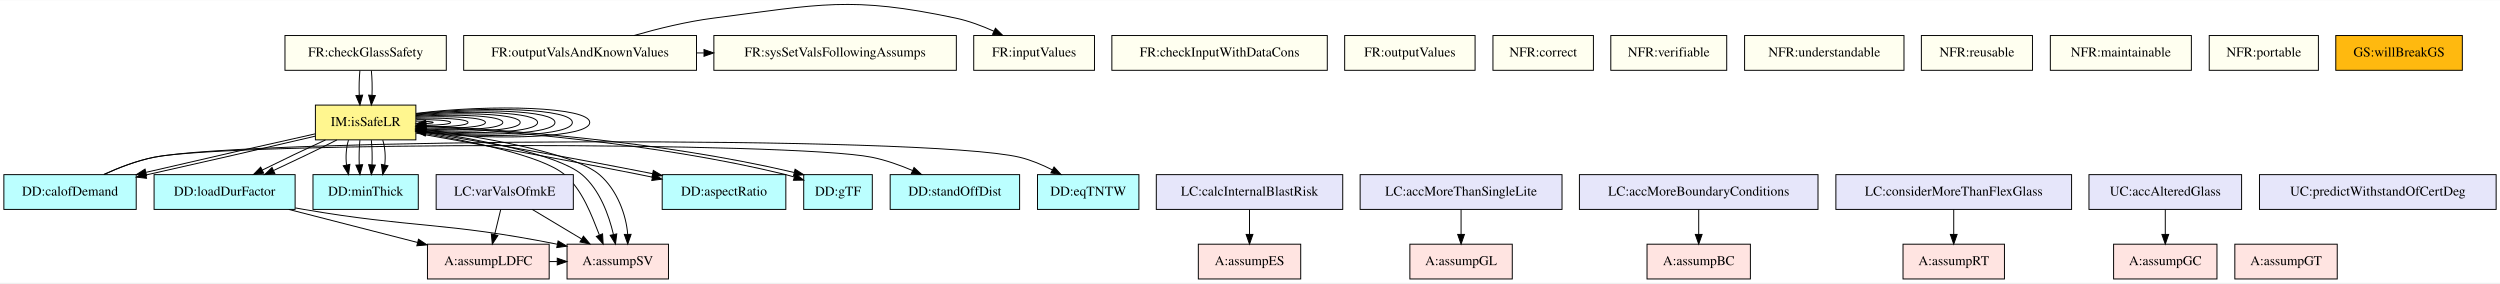
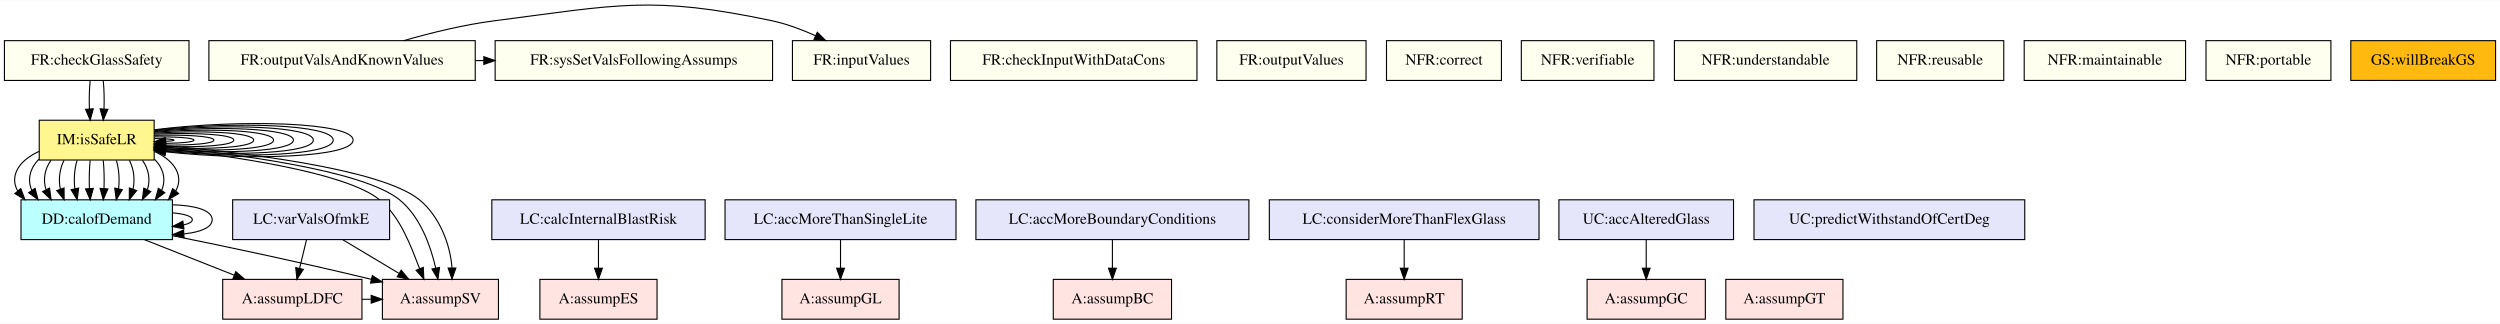
- <svg xmlns="http://www.w3.org/2000/svg" width="2588pt" height="293pt" viewBox="0.00 0.00 2588.00 292.57">
+ <svg xmlns="http://www.w3.org/2000/svg" width="2262pt" height="293pt" viewBox="0.00 0.00 2262.00 292.57">
  <g id="graph0" class="graph" transform="scale(1 1) rotate(0) translate(4 288.57)">
-     <polygon fill="white" stroke="transparent" points="-4,4 -4,-288.57 2584,-288.57 2584,4 -4,4" />
+     <polygon fill="white" stroke="transparent" points="-4,4 -4,-288.57 2258,-288.57 2258,4 -4,4" />
    <g id="node1" class="node">
-       <polygon fill="mistyrose" stroke="black" points="564.5,-36 438.5,-36 438.5,0 564.5,0 564.5,-36" />
-       <text text-anchor="middle" x="501.5" y="-14.3" font-family="Times,serif" font-size="14.00">A:assumpLDFC</text>
+       <polygon fill="mistyrose" stroke="black" points="323.5,-36 197.5,-36 197.5,0 323.5,0 323.5,-36" />
+       <text text-anchor="middle" x="260.5" y="-14.3" font-family="Times,serif" font-size="14.00">A:assumpLDFC</text>
    </g>
    <g id="node2" class="node">
-       <polygon fill="mistyrose" stroke="black" points="688,-36 583,-36 583,0 688,0 688,-36" />
-       <text text-anchor="middle" x="635.5" y="-14.3" font-family="Times,serif" font-size="14.00">A:assumpSV</text>
+       <polygon fill="mistyrose" stroke="black" points="447,-36 342,-36 342,0 447,0 447,-36" />
+       <text text-anchor="middle" x="394.5" y="-14.3" font-family="Times,serif" font-size="14.00">A:assumpSV</text>
    </g>
    <g id="edge1" class="edge">
-       <path fill="none" stroke="black" d="M564.57,-18C567.24,-18 569.91,-18 572.57,-18" />
-       <polygon fill="black" stroke="black" points="572.86,-21.5 582.86,-18 572.86,-14.5 572.86,-21.5" />
+       <path fill="none" stroke="black" d="M323.57,-18C326.24,-18 328.91,-18 331.57,-18" />
+       <polygon fill="black" stroke="black" points="331.86,-21.5 341.86,-18 331.86,-14.5 331.86,-21.5" />
    </g>
    <g id="node3" class="node">
-       <polygon fill="#bbffff" stroke="black" points="301.5,-108 155.5,-108 155.5,-72 301.5,-72 301.5,-108" />
-       <text text-anchor="middle" x="228.5" y="-86.3" font-family="Times,serif" font-size="14.00">DD:loadDurFactor</text>
+       <polygon fill="#bbffff" stroke="black" points="152,-108 15,-108 15,-72 152,-72 152,-108" />
+       <text text-anchor="middle" x="83.5" y="-86.3" font-family="Times,serif" font-size="14.00">DD:calofDemand</text>
    </g>
    <g id="edge3" class="edge">
-       <path fill="none" stroke="black" d="M294.93,-71.97C335.26,-61.63 386.78,-48.41 428.28,-37.77" />
-       <polygon fill="black" stroke="black" points="429.24,-41.14 438.06,-35.27 427.51,-34.36 429.24,-41.14" />
+       <path fill="none" stroke="black" d="M126.8,-71.88C151.21,-62.22 181.9,-50.09 207.71,-39.88" />
+       <polygon fill="black" stroke="black" points="209.33,-43 217.34,-36.07 206.76,-36.49 209.33,-43" />
    </g>
    <g id="edge2" class="edge">
-       <path fill="none" stroke="black" d="M301.77,-73.55C304.72,-73.01 307.63,-72.49 310.5,-72 423.59,-52.56 456.15,-59.25 572.81,-35.98" />
-       <polygon fill="black" stroke="black" points="573.74,-39.36 582.85,-33.94 572.35,-32.5 573.74,-39.36" />
+       <path fill="none" stroke="black" d="M152.17,-75.5C199.96,-65.84 265.37,-52.12 331.96,-36.06" />
+       <polygon fill="black" stroke="black" points="332.9,-39.44 341.79,-33.68 331.25,-32.63 332.9,-39.44" />
+     </g>
+     <g id="edge4" class="edge">
+       <path fill="none" stroke="black" d="M152.03,-96.19C162.71,-95.26 170,-93.2 170,-90 170,-87.95 167.01,-86.37 162.05,-85.25" />
+       <polygon fill="black" stroke="black" points="162.42,-81.77 152.03,-83.81 161.43,-88.7 162.42,-81.77" />
+     </g>
+     <g id="edge5" class="edge">
+       <path fill="none" stroke="black" d="M152.34,-103.46C172.44,-102.99 188,-98.51 188,-90 188,-83.02 177.53,-78.75 162.67,-77.18" />
+       <polygon fill="black" stroke="black" points="162.54,-73.67 152.34,-76.54 162.11,-80.65 162.54,-73.67" />
    </g>
    <g id="node4" class="node">
-       <polygon fill="#bbffff" stroke="black" points="137,-108 0,-108 0,-72 137,-72 137,-108" />
-       <text text-anchor="middle" x="68.5" y="-86.3" font-family="Times,serif" font-size="14.00">DD:calofDemand</text>
+       <polygon fill="#fff68f" stroke="black" points="135.5,-180 31.5,-180 31.5,-144 135.5,-144 135.5,-180" />
+       <text text-anchor="middle" x="83.5" y="-158.3" font-family="Times,serif" font-size="14.00">IM:isSafeLR</text>
+     </g>
+     <g id="edge11" class="edge">
+       <path fill="none" stroke="black" d="M135.75,-155.47C201.42,-148.28 308.19,-133.52 339.5,-108 358.45,-92.55 367.82,-65.75 375.72,-45.59" />
+       <polygon fill="black" stroke="black" points="378.97,-46.88 379.51,-36.3 372.49,-44.23 378.97,-46.88" />
+     </g>
+     <g id="edge14" class="edge">
+       <path fill="none" stroke="black" d="M135.59,-156.77C205.34,-150.14 324.17,-135.17 357.5,-108 376.28,-92.69 385.65,-66.24 390.25,-46.14" />
+       <polygon fill="black" stroke="black" points="393.69,-46.79 392.24,-36.3 386.83,-45.4 393.69,-46.79" />
+     </g>
+     <g id="edge20" class="edge">
+       <path fill="none" stroke="black" d="M135.52,-157.79C210.02,-151.75 340.34,-136.66 375.5,-108 394.19,-92.76 403.56,-66.48 404.97,-46.41" />
+       <polygon fill="black" stroke="black" points="408.47,-46.3 404.97,-36.3 401.47,-46.3 408.47,-46.3" />
+     </g>
+     <g id="edge6" class="edge">
+       <path fill="none" stroke="black" d="M31.46,-151.85C11.46,-142.79 4.97,-128.51 11.98,-116.06" />
+       <polygon fill="black" stroke="black" points="14.8,-118.14 18.53,-108.22 9.43,-113.65 14.8,-118.14" />
+     </g>
+     <g id="edge7" class="edge">
+       <path fill="none" stroke="black" d="M31.29,-144.76C22.8,-136.35 20.64,-125.89 24.81,-116.44" />
+       <polygon fill="black" stroke="black" points="27.73,-118.37 30.43,-108.12 21.93,-114.45 27.73,-118.37" />
+     </g>
+     <g id="edge9" class="edge">
+       <path fill="none" stroke="black" d="M42.09,-143.7C36.34,-135.73 34.83,-126.1 37.58,-117.26" />
+       <polygon fill="black" stroke="black" points="40.83,-118.61 42.23,-108.1 34.59,-115.44 40.83,-118.61" />
+     </g>
+     <g id="edge12" class="edge">
+       <path fill="none" stroke="black" d="M53.92,-143.7C49.86,-135.81 48.76,-126.3 50.64,-117.55" />
+       <polygon fill="black" stroke="black" points="53.95,-118.7 54.02,-108.1 47.36,-116.34 53.95,-118.7" />
+     </g>
+     <g id="edge15" class="edge">
+       <path fill="none" stroke="black" d="M65.75,-143.7C63.37,-135.98 62.69,-126.71 63.71,-118.11" />
+       <polygon fill="black" stroke="black" points="67.19,-118.61 65.81,-108.1 60.34,-117.17 67.19,-118.61" />
+     </g>
+     <g id="edge16" class="edge">
+       <path fill="none" stroke="black" d="M77.58,-143.7C76.79,-135.98 76.56,-126.71 76.9,-118.11" />
+       <polygon fill="black" stroke="black" points="80.4,-118.32 77.6,-108.1 73.42,-117.84 80.4,-118.32" />
+     </g>
+     <g id="edge17" class="edge">
+       <path fill="none" stroke="black" d="M89.42,-143.7C90.21,-135.98 90.44,-126.71 90.1,-118.11" />
+       <polygon fill="black" stroke="black" points="93.58,-117.84 89.4,-108.1 86.6,-118.32 93.58,-117.84" />
+     </g>
+     <g id="edge18" class="edge">
+       <path fill="none" stroke="black" d="M101.25,-143.7C103.63,-135.98 104.31,-126.71 103.29,-118.11" />
+       <polygon fill="black" stroke="black" points="106.66,-117.17 101.19,-108.1 99.81,-118.61 106.66,-117.17" />
+     </g>
+     <g id="edge21" class="edge">
+       <path fill="none" stroke="black" d="M113.08,-143.7C117.14,-135.81 118.24,-126.3 116.36,-117.55" />
+       <polygon fill="black" stroke="black" points="119.64,-116.34 112.98,-108.1 113.05,-118.7 119.64,-116.34" />
+     </g>
+     <g id="edge22" class="edge">
+       <path fill="none" stroke="black" d="M124.91,-143.7C130.66,-135.73 132.17,-126.1 129.42,-117.26" />
+       <polygon fill="black" stroke="black" points="132.41,-115.44 124.77,-108.1 126.17,-118.61 132.41,-115.44" />
+     </g>
+     <g id="edge24" class="edge">
+       <path fill="none" stroke="black" d="M135.71,-144.76C144.2,-136.35 146.36,-125.89 142.19,-116.44" />
+       <polygon fill="black" stroke="black" points="145.07,-114.45 136.57,-108.12 139.27,-118.37 145.07,-114.45" />
+     </g>
+     <g id="edge28" class="edge">
+       <path fill="none" stroke="black" d="M135.54,-151.85C155.54,-142.79 162.03,-128.51 155.02,-116.06" />
+       <polygon fill="black" stroke="black" points="157.57,-113.65 148.47,-108.22 152.2,-118.14 157.57,-113.65" />
+     </g>
+     <g id="edge8" class="edge">
+       <path fill="none" stroke="black" d="M135.7,-163.44C146.09,-163.28 153.5,-162.8 153.5,-162 153.5,-161.5 150.61,-161.13 145.9,-160.88" />
+       <polygon fill="black" stroke="black" points="145.81,-157.37 135.7,-160.56 145.59,-164.37 145.81,-157.37" />
+     </g>
+     <g id="edge10" class="edge">
+       <path fill="none" stroke="black" d="M135.9,-164.99C155.43,-165.09 171.5,-164.09 171.5,-162 171.5,-160.28 160.68,-159.3 146.02,-159.06" />
+       <polygon fill="black" stroke="black" points="145.92,-155.56 135.9,-159.01 145.88,-162.56 145.92,-155.56" />
+     </g>
+     <g id="edge13" class="edge">
+       <path fill="none" stroke="black" d="M135.58,-166.31C163.76,-167.06 189.5,-165.62 189.5,-162 189.5,-158.82 169.62,-157.32 145.67,-157.52" />
+       <polygon fill="black" stroke="black" points="145.52,-154.02 135.58,-157.69 145.64,-161.02 145.52,-154.02" />
+     </g>
+     <g id="edge19" class="edge">
+       <path fill="none" stroke="black" d="M135.74,-167.41C171.9,-169.05 207.5,-167.25 207.5,-162 207.5,-157.24 178.26,-155.31 145.87,-156.22" />
+       <polygon fill="black" stroke="black" points="145.61,-152.72 135.74,-156.59 145.86,-159.72 145.61,-152.72" />
+     </g>
+     <g id="edge23" class="edge">
+       <path fill="none" stroke="black" d="M135.56,-168.33C179.48,-171.08 225.5,-168.97 225.5,-162 225.5,-155.56 186.22,-153.27 145.61,-155.12" />
+       <polygon fill="black" stroke="black" points="145.36,-151.63 135.56,-155.67 145.74,-158.62 145.36,-151.63" />
+     </g>
+     <g id="edge25" class="edge">
+       <path fill="none" stroke="black" d="M135.53,-169.12C186.89,-173.12 243.5,-170.74 243.5,-162 243.5,-153.82 193.95,-151.22 145.51,-154.19" />
+       <polygon fill="black" stroke="black" points="145.26,-150.7 135.53,-154.88 145.75,-157.68 145.26,-150.7" />
+     </g>
+     <g id="edge26" class="edge">
+       <path fill="none" stroke="black" d="M135.89,-169.83C194.4,-175.14 261.5,-172.53 261.5,-162 261.5,-152.07 201.79,-149.18 145.9,-153.34" />
+       <polygon fill="black" stroke="black" points="145.57,-149.86 135.89,-154.17 146.14,-156.83 145.57,-149.86" />
+     </g>
+     <g id="edge27" class="edge">
+       <path fill="none" stroke="black" d="M135.69,-170.41C201.33,-177.18 279.5,-174.38 279.5,-162 279.5,-150.25 209.07,-147.13 145.77,-152.63" />
+       <polygon fill="black" stroke="black" points="145.31,-149.16 135.69,-153.59 145.97,-156.13 145.31,-149.16" />
+     </g>
+     <g id="edge29" class="edge">
+       <path fill="none" stroke="black" d="M135.62,-170.93C208.23,-179.21 297.5,-176.24 297.5,-162 297.5,-148.43 216.41,-145.09 145.93,-151.98" />
+       <polygon fill="black" stroke="black" points="145.19,-148.54 135.62,-153.07 145.93,-155.5 145.19,-148.54" />
+     </g>
+     <g id="edge30" class="edge">
+       <path fill="none" stroke="black" d="M135.65,-171.39C215.11,-181.24 315.5,-178.11 315.5,-162 315.5,-146.58 223.55,-143.05 145.99,-151.41" />
+       <polygon fill="black" stroke="black" points="145.18,-147.98 135.65,-152.61 145.98,-154.93 145.18,-147.98" />
    </g>
    <g id="node5" class="node">
-       <polygon fill="#bbffff" stroke="black" points="1051.5,-108 917.5,-108 917.5,-72 1051.5,-72 1051.5,-108" />
-       <text text-anchor="middle" x="984.5" y="-86.3" font-family="Times,serif" font-size="14.00">DD:standOffDist</text>
-     </g>
-     <g id="edge4" class="edge">
-       <path fill="none" stroke="black" d="M103.49,-108.16C118.98,-115.23 137.7,-122.46 155.5,-126 236.47,-142.09 817.56,-142.26 898.5,-126 912.67,-123.15 927.43,-117.91 940.63,-112.29" />
-       <polygon fill="black" stroke="black" points="942.22,-115.41 949.94,-108.16 939.38,-109.02 942.22,-115.41" />
+       <polygon fill="ivory" stroke="black" points="426,-252 185,-252 185,-216 426,-216 426,-252" />
+       <text text-anchor="middle" x="305.5" y="-230.3" font-family="Times,serif" font-size="14.00">FR:outputValsAndKnownValues</text>
    </g>
    <g id="node6" class="node">
-       <polygon fill="#bbffff" stroke="black" points="1175,-108 1070,-108 1070,-72 1175,-72 1175,-108" />
-       <text text-anchor="middle" x="1122.5" y="-86.3" font-family="Times,serif" font-size="14.00">DD:eqTNTW</text>
-     </g>
-     <g id="edge5" class="edge">
-       <path fill="none" stroke="black" d="M103.49,-108.16C118.98,-115.23 137.7,-122.46 155.5,-126 253.15,-145.4 954.67,-149.15 1051.5,-126 1063.04,-123.24 1074.82,-118.28 1085.39,-112.91" />
-       <polygon fill="black" stroke="black" points="1087.16,-115.94 1094.33,-108.13 1083.86,-109.76 1087.16,-115.94" />
+       <polygon fill="ivory" stroke="black" points="838,-252 713,-252 713,-216 838,-216 838,-252" />
+       <text text-anchor="middle" x="775.5" y="-230.3" font-family="Times,serif" font-size="14.00">FR:inputValues</text>
+     </g>
+     <g id="edge31" class="edge">
+       <path fill="none" stroke="black" d="M361.26,-252.01C386.14,-259.14 415.99,-266.47 443.5,-270 554.15,-284.19 585.37,-293.16 694.5,-270 707.82,-267.17 721.6,-262 733.94,-256.45" />
+       <polygon fill="black" stroke="black" points="735.5,-259.58 743.06,-252.15 732.52,-253.24 735.5,-259.58" />
    </g>
    <g id="node7" class="node">
-       <polygon fill="#fff68f" stroke="black" points="426.5,-180 322.5,-180 322.5,-144 426.5,-144 426.5,-180" />
-       <text text-anchor="middle" x="374.5" y="-158.3" font-family="Times,serif" font-size="14.00">IM:isSafeLR</text>
-     </g>
-     <g id="edge11" class="edge">
-       <path fill="none" stroke="black" d="M426.56,-152.13C479.76,-143.26 556.9,-128.06 580.5,-108 599.04,-92.24 608.46,-65.66 616.43,-45.65" />
-       <polygon fill="black" stroke="black" points="619.77,-46.72 620.39,-36.15 613.31,-44.03 619.77,-46.72" />
-     </g>
-     <g id="edge14" class="edge">
-       <path fill="none" stroke="black" d="M426.64,-154.23C484.45,-145.77 572.92,-129.74 598.5,-108 616.87,-92.38 626.28,-66.15 631,-46.2" />
-       <polygon fill="black" stroke="black" points="634.48,-46.65 633.12,-36.15 627.63,-45.21 634.48,-46.65" />
-     </g>
-     <g id="edge20" class="edge">
-       <path fill="none" stroke="black" d="M426.5,-155.92C489.49,-148.03 589.1,-131.3 616.5,-108 634.87,-92.38 644.28,-66.15 645.79,-46.2" />
-       <polygon fill="black" stroke="black" points="649.29,-46.16 645.85,-36.15 642.29,-46.13 649.29,-46.16" />
-     </g>
-     <g id="edge7" class="edge">
-       <path fill="none" stroke="black" d="M332.89,-143.88C312.28,-134.47 287.62,-122.71 267.4,-112.67" />
-       <polygon fill="black" stroke="black" points="268.96,-109.53 258.45,-108.19 265.83,-115.79 268.96,-109.53" />
-     </g>
-     <g id="edge22" class="edge">
-       <path fill="none" stroke="black" d="M344.68,-143.88C325.81,-134.35 301.02,-122.41 279.16,-112.28" />
-       <polygon fill="black" stroke="black" points="280.54,-109.07 269.99,-108.07 277.61,-115.43 280.54,-109.07" />
-     </g>
-     <g id="edge17" class="edge">
-       <path fill="none" stroke="black" d="M322.32,-150.22C274.24,-139.64 202.33,-123.27 147.29,-110.42" />
-       <polygon fill="black" stroke="black" points="147.75,-106.94 137.21,-108.07 146.15,-113.75 147.75,-106.94" />
-     </g>
-     <g id="edge28" class="edge">
-       <path fill="none" stroke="black" d="M322.36,-147.83C274.27,-136.46 202.33,-119.97 147.26,-107.68" />
-       <polygon fill="black" stroke="black" points="147.7,-104.19 137.18,-105.43 146.18,-111.02 147.7,-104.19" />
-     </g>
-     <g id="edge8" class="edge">
-       <path fill="none" stroke="black" d="M426.7,-163.44C437.09,-163.28 444.5,-162.8 444.5,-162 444.5,-161.5 441.61,-161.13 436.9,-160.88" />
-       <polygon fill="black" stroke="black" points="436.81,-157.37 426.7,-160.56 436.59,-164.37 436.81,-157.37" />
-     </g>
-     <g id="edge10" class="edge">
-       <path fill="none" stroke="black" d="M426.9,-164.99C446.43,-165.09 462.5,-164.09 462.5,-162 462.5,-160.28 451.68,-159.3 437.02,-159.06" />
-       <polygon fill="black" stroke="black" points="436.92,-155.56 426.9,-159.01 436.88,-162.56 436.92,-155.56" />
-     </g>
-     <g id="edge13" class="edge">
-       <path fill="none" stroke="black" d="M426.58,-166.31C454.76,-167.06 480.5,-165.62 480.5,-162 480.5,-158.82 460.62,-157.32 436.67,-157.52" />
-       <polygon fill="black" stroke="black" points="436.52,-154.02 426.58,-157.69 436.64,-161.02 436.52,-154.02" />
-     </g>
-     <g id="edge19" class="edge">
-       <path fill="none" stroke="black" d="M426.74,-167.41C462.9,-169.05 498.5,-167.25 498.5,-162 498.5,-157.24 469.26,-155.31 436.87,-156.22" />
-       <polygon fill="black" stroke="black" points="436.61,-152.72 426.74,-156.59 436.86,-159.72 436.61,-152.72" />
-     </g>
-     <g id="edge23" class="edge">
-       <path fill="none" stroke="black" d="M426.56,-168.33C470.48,-171.08 516.5,-168.97 516.5,-162 516.5,-155.56 477.22,-153.27 436.61,-155.12" />
-       <polygon fill="black" stroke="black" points="436.36,-151.63 426.56,-155.67 436.74,-158.62 436.36,-151.63" />
-     </g>
-     <g id="edge25" class="edge">
-       <path fill="none" stroke="black" d="M426.53,-169.12C477.89,-173.12 534.5,-170.74 534.5,-162 534.5,-153.82 484.95,-151.22 436.51,-154.19" />
-       <polygon fill="black" stroke="black" points="436.26,-150.7 426.53,-154.88 436.75,-157.68 436.26,-150.7" />
-     </g>
-     <g id="edge26" class="edge">
-       <path fill="none" stroke="black" d="M426.89,-169.83C485.4,-175.14 552.5,-172.53 552.5,-162 552.5,-152.07 492.79,-149.18 436.9,-153.34" />
-       <polygon fill="black" stroke="black" points="436.57,-149.86 426.89,-154.17 437.14,-156.83 436.57,-149.86" />
-     </g>
-     <g id="edge27" class="edge">
-       <path fill="none" stroke="black" d="M426.69,-170.41C492.33,-177.18 570.5,-174.38 570.5,-162 570.5,-150.25 500.07,-147.13 436.77,-152.63" />
-       <polygon fill="black" stroke="black" points="436.31,-149.16 426.69,-153.59 436.97,-156.13 436.31,-149.16" />
-     </g>
-     <g id="edge29" class="edge">
-       <path fill="none" stroke="black" d="M426.62,-170.93C499.23,-179.21 588.5,-176.24 588.5,-162 588.5,-148.43 507.41,-145.09 436.93,-151.98" />
-       <polygon fill="black" stroke="black" points="436.19,-148.54 426.62,-153.07 436.93,-155.5 436.19,-148.54" />
-     </g>
-     <g id="edge30" class="edge">
-       <path fill="none" stroke="black" d="M426.65,-171.39C506.11,-181.24 606.5,-178.11 606.5,-162 606.5,-146.58 514.55,-143.05 436.99,-151.41" />
-       <polygon fill="black" stroke="black" points="436.18,-147.98 426.65,-152.61 436.98,-154.93 436.18,-147.98" />
+       <polygon fill="ivory" stroke="black" points="695,-252 444,-252 444,-216 695,-216 695,-252" />
+       <text text-anchor="middle" x="569.5" y="-230.3" font-family="Times,serif" font-size="14.00">FR:sysSetValsFollowingAssumps</text>
+     </g>
+     <g id="edge32" class="edge">
+       <path fill="none" stroke="black" d="M426.16,-234C428.64,-234 431.12,-234 433.6,-234" />
+       <polygon fill="black" stroke="black" points="433.79,-237.5 443.79,-234 433.79,-230.5 433.79,-237.5" />
    </g>
    <g id="node8" class="node">
-       <polygon fill="#bbffff" stroke="black" points="429,-108 320,-108 320,-72 429,-72 429,-108" />
-       <text text-anchor="middle" x="374.5" y="-86.3" font-family="Times,serif" font-size="14.00">DD:minThick</text>
-     </g>
-     <g id="edge6" class="edge">
-       <path fill="none" stroke="black" d="M356.75,-143.7C354.37,-135.98 353.69,-126.71 354.71,-118.11" />
-       <polygon fill="black" stroke="black" points="358.19,-118.61 356.81,-108.1 351.34,-117.17 358.19,-118.61" />
-     </g>
-     <g id="edge12" class="edge">
-       <path fill="none" stroke="black" d="M368.58,-143.7C367.79,-135.98 367.56,-126.71 367.9,-118.11" />
-       <polygon fill="black" stroke="black" points="371.4,-118.32 368.6,-108.1 364.42,-117.84 371.4,-118.32" />
-     </g>
-     <g id="edge15" class="edge">
-       <path fill="none" stroke="black" d="M380.42,-143.7C381.21,-135.98 381.44,-126.71 381.1,-118.11" />
-       <polygon fill="black" stroke="black" points="384.58,-117.84 380.4,-108.1 377.6,-118.32 384.58,-117.84" />
-     </g>
-     <g id="edge21" class="edge">
-       <path fill="none" stroke="black" d="M392.25,-143.7C394.63,-135.98 395.31,-126.71 394.29,-118.11" />
-       <polygon fill="black" stroke="black" points="397.66,-117.17 392.19,-108.1 390.81,-118.61 397.66,-117.17" />
+       <polygon fill="ivory" stroke="black" points="167,-252 0,-252 0,-216 167,-216 167,-252" />
+       <text text-anchor="middle" x="83.5" y="-230.3" font-family="Times,serif" font-size="14.00">FR:checkGlassSafety</text>
+     </g>
+     <g id="edge33" class="edge">
+       <path fill="none" stroke="black" d="M77.58,-215.7C76.79,-207.98 76.56,-198.71 76.9,-190.11" />
+       <polygon fill="black" stroke="black" points="80.4,-190.32 77.6,-180.1 73.42,-189.84 80.4,-190.32" />
+     </g>
+     <g id="edge34" class="edge">
+       <path fill="none" stroke="black" d="M89.42,-215.7C90.21,-207.98 90.44,-198.71 90.1,-190.11" />
+       <polygon fill="black" stroke="black" points="93.58,-189.84 89.4,-180.1 86.6,-190.32 93.58,-189.84" />
    </g>
    <g id="node9" class="node">
-       <polygon fill="#bbffff" stroke="black" points="809.5,-108 681.5,-108 681.5,-72 809.5,-72 809.5,-108" />
-       <text text-anchor="middle" x="745.5" y="-86.3" font-family="Times,serif" font-size="14.00">DD:aspectRatio</text>
-     </g>
-     <g id="edge9" class="edge">
-       <path fill="none" stroke="black" d="M426.72,-150.96C483.8,-140.73 577.64,-124.12 658.5,-108 662.63,-107.18 666.88,-106.31 671.17,-105.42" />
-       <polygon fill="black" stroke="black" points="672.17,-108.79 681.24,-103.32 670.74,-101.94 672.17,-108.79" />
-     </g>
-     <g id="edge18" class="edge">
-       <path fill="none" stroke="black" d="M426.54,-153.24C484.83,-143.69 581.97,-126.67 671.42,-109" />
-       <polygon fill="black" stroke="black" points="672.32,-112.39 681.44,-107.01 670.95,-105.52 672.32,-112.39" />
+       <polygon fill="lavender" stroke="black" points="634,-108 441,-108 441,-72 634,-72 634,-108" />
+       <text text-anchor="middle" x="537.5" y="-86.3" font-family="Times,serif" font-size="14.00">LC:calcInternalBlastRisk</text>
    </g>
    <g id="node10" class="node">
-       <polygon fill="#bbffff" stroke="black" points="899,-108 828,-108 828,-72 899,-72 899,-108" />
-       <text text-anchor="middle" x="863.5" y="-86.3" font-family="Times,serif" font-size="14.00">DD:gTF</text>
-     </g>
-     <g id="edge16" class="edge">
-       <path fill="none" stroke="black" d="M426.56,-158.56C508.95,-153.96 673.58,-141.26 809.5,-108 812.41,-107.29 815.38,-106.44 818.38,-105.51" />
-       <polygon fill="black" stroke="black" points="819.55,-108.81 827.93,-102.33 817.33,-102.17 819.55,-108.81" />
-     </g>
-     <g id="edge24" class="edge">
-       <path fill="none" stroke="black" d="M426.59,-159.14C509.82,-155.17 677.27,-143.36 817.91,-110.3" />
-       <polygon fill="black" stroke="black" points="819.08,-113.62 827.99,-107.88 817.45,-106.81 819.08,-113.62" />
+       <polygon fill="mistyrose" stroke="black" points="590.5,-36 484.5,-36 484.5,0 590.5,0 590.5,-36" />
+       <text text-anchor="middle" x="537.5" y="-14.3" font-family="Times,serif" font-size="14.00">A:assumpES</text>
+     </g>
+     <g id="edge35" class="edge">
+       <path fill="none" stroke="black" d="M537.5,-71.7C537.5,-63.98 537.5,-54.71 537.5,-46.11" />
+       <polygon fill="black" stroke="black" points="541,-46.1 537.5,-36.1 534,-46.1 541,-46.1" />
    </g>
    <g id="node11" class="node">
-       <polygon fill="ivory" stroke="black" points="717,-252 476,-252 476,-216 717,-216 717,-252" />
-       <text text-anchor="middle" x="596.5" y="-230.3" font-family="Times,serif" font-size="14.00">FR:outputValsAndKnownValues</text>
+       <polygon fill="lavender" stroke="black" points="348.5,-108 206.5,-108 206.5,-72 348.5,-72 348.5,-108" />
+       <text text-anchor="middle" x="277.5" y="-86.3" font-family="Times,serif" font-size="14.00">LC:varValsOfmkE</text>
+     </g>
+     <g id="edge37" class="edge">
+       <path fill="none" stroke="black" d="M273.3,-71.7C271.4,-63.9 269.12,-54.51 267.02,-45.83" />
+       <polygon fill="black" stroke="black" points="270.42,-45 264.65,-36.1 263.61,-46.65 270.42,-45" />
+     </g>
+     <g id="edge36" class="edge">
+       <path fill="none" stroke="black" d="M306.12,-71.88C321.42,-62.72 340.44,-51.34 356.92,-41.48" />
+       <polygon fill="black" stroke="black" points="358.98,-44.33 365.77,-36.19 355.39,-38.32 358.98,-44.33" />
    </g>
    <g id="node12" class="node">
-       <polygon fill="ivory" stroke="black" points="1129,-252 1004,-252 1004,-216 1129,-216 1129,-252" />
-       <text text-anchor="middle" x="1066.5" y="-230.3" font-family="Times,serif" font-size="14.00">FR:inputValues</text>
-     </g>
-     <g id="edge31" class="edge">
-       <path fill="none" stroke="black" d="M652.26,-252.01C677.14,-259.14 706.99,-266.47 734.5,-270 845.15,-284.19 876.37,-293.16 985.5,-270 998.82,-267.17 1012.6,-262 1024.94,-256.45" />
-       <polygon fill="black" stroke="black" points="1026.5,-259.58 1034.06,-252.15 1023.52,-253.24 1026.5,-259.58" />
+       <polygon fill="lavender" stroke="black" points="861,-108 652,-108 652,-72 861,-72 861,-108" />
+       <text text-anchor="middle" x="756.5" y="-86.3" font-family="Times,serif" font-size="14.00">LC:accMoreThanSingleLite</text>
    </g>
    <g id="node13" class="node">
-       <polygon fill="ivory" stroke="black" points="986,-252 735,-252 735,-216 986,-216 986,-252" />
-       <text text-anchor="middle" x="860.5" y="-230.3" font-family="Times,serif" font-size="14.00">FR:sysSetValsFollowingAssumps</text>
-     </g>
-     <g id="edge32" class="edge">
-       <path fill="none" stroke="black" d="M717.16,-234C719.64,-234 722.12,-234 724.6,-234" />
-       <polygon fill="black" stroke="black" points="724.79,-237.5 734.79,-234 724.79,-230.5 724.79,-237.5" />
+       <polygon fill="mistyrose" stroke="black" points="809.5,-36 703.5,-36 703.5,0 809.5,0 809.5,-36" />
+       <text text-anchor="middle" x="756.5" y="-14.3" font-family="Times,serif" font-size="14.00">A:assumpGL</text>
+     </g>
+     <g id="edge38" class="edge">
+       <path fill="none" stroke="black" d="M756.5,-71.7C756.5,-63.98 756.5,-54.71 756.5,-46.11" />
+       <polygon fill="black" stroke="black" points="760,-46.1 756.5,-36.1 753,-46.1 760,-46.1" />
    </g>
    <g id="node14" class="node">
-       <polygon fill="ivory" stroke="black" points="458,-252 291,-252 291,-216 458,-216 458,-252" />
-       <text text-anchor="middle" x="374.5" y="-230.3" font-family="Times,serif" font-size="14.00">FR:checkGlassSafety</text>
-     </g>
-     <g id="edge33" class="edge">
-       <path fill="none" stroke="black" d="M368.58,-215.7C367.79,-207.98 367.56,-198.71 367.9,-190.11" />
-       <polygon fill="black" stroke="black" points="371.4,-190.32 368.6,-180.1 364.42,-189.84 371.4,-190.32" />
-     </g>
-     <g id="edge34" class="edge">
-       <path fill="none" stroke="black" d="M380.42,-215.7C381.21,-207.98 381.44,-198.71 381.1,-190.11" />
-       <polygon fill="black" stroke="black" points="384.58,-189.84 380.4,-180.1 377.6,-190.32 384.58,-189.84" />
+       <polygon fill="lavender" stroke="black" points="1126,-108 879,-108 879,-72 1126,-72 1126,-108" />
+       <text text-anchor="middle" x="1002.5" y="-86.3" font-family="Times,serif" font-size="14.00">LC:accMoreBoundaryConditions</text>
    </g>
    <g id="node15" class="node">
-       <polygon fill="lavender" stroke="black" points="1386,-108 1193,-108 1193,-72 1386,-72 1386,-108" />
-       <text text-anchor="middle" x="1289.5" y="-86.3" font-family="Times,serif" font-size="14.00">LC:calcInternalBlastRisk</text>
+       <polygon fill="mistyrose" stroke="black" points="1056,-36 949,-36 949,0 1056,0 1056,-36" />
+       <text text-anchor="middle" x="1002.5" y="-14.3" font-family="Times,serif" font-size="14.00">A:assumpBC</text>
+     </g>
+     <g id="edge39" class="edge">
+       <path fill="none" stroke="black" d="M1002.5,-71.7C1002.5,-63.98 1002.5,-54.71 1002.5,-46.11" />
+       <polygon fill="black" stroke="black" points="1006,-46.1 1002.5,-36.1 999,-46.1 1006,-46.1" />
    </g>
    <g id="node16" class="node">
-       <polygon fill="mistyrose" stroke="black" points="1342.5,-36 1236.5,-36 1236.5,0 1342.5,0 1342.5,-36" />
-       <text text-anchor="middle" x="1289.5" y="-14.3" font-family="Times,serif" font-size="14.00">A:assumpES</text>
-     </g>
-     <g id="edge35" class="edge">
-       <path fill="none" stroke="black" d="M1289.5,-71.7C1289.5,-63.98 1289.5,-54.71 1289.5,-46.11" />
-       <polygon fill="black" stroke="black" points="1293,-46.1 1289.5,-36.1 1286,-46.1 1293,-46.1" />
+       <polygon fill="lavender" stroke="black" points="1388.5,-108 1144.5,-108 1144.5,-72 1388.5,-72 1388.5,-108" />
+       <text text-anchor="middle" x="1266.5" y="-86.3" font-family="Times,serif" font-size="14.00">LC:considerMoreThanFlexGlass</text>
    </g>
    <g id="node17" class="node">
-       <polygon fill="lavender" stroke="black" points="589.5,-108 447.5,-108 447.5,-72 589.5,-72 589.5,-108" />
-       <text text-anchor="middle" x="518.5" y="-86.3" font-family="Times,serif" font-size="14.00">LC:varValsOfmkE</text>
-     </g>
-     <g id="edge37" class="edge">
-       <path fill="none" stroke="black" d="M514.3,-71.7C512.4,-63.9 510.12,-54.51 508.02,-45.83" />
-       <polygon fill="black" stroke="black" points="511.42,-45 505.65,-36.1 504.61,-46.65 511.42,-45" />
-     </g>
-     <g id="edge36" class="edge">
-       <path fill="none" stroke="black" d="M547.12,-71.88C562.42,-62.72 581.44,-51.34 597.92,-41.48" />
-       <polygon fill="black" stroke="black" points="599.98,-44.33 606.77,-36.19 596.39,-38.32 599.98,-44.33" />
+       <polygon fill="mistyrose" stroke="black" points="1319,-36 1214,-36 1214,0 1319,0 1319,-36" />
+       <text text-anchor="middle" x="1266.5" y="-14.3" font-family="Times,serif" font-size="14.00">A:assumpRT</text>
+     </g>
+     <g id="edge40" class="edge">
+       <path fill="none" stroke="black" d="M1266.5,-71.7C1266.5,-63.98 1266.5,-54.71 1266.5,-46.11" />
+       <polygon fill="black" stroke="black" points="1270,-46.1 1266.5,-36.1 1263,-46.1 1270,-46.1" />
    </g>
    <g id="node18" class="node">
-       <polygon fill="lavender" stroke="black" points="1613,-108 1404,-108 1404,-72 1613,-72 1613,-108" />
-       <text text-anchor="middle" x="1508.5" y="-86.3" font-family="Times,serif" font-size="14.00">LC:accMoreThanSingleLite</text>
+       <polygon fill="lavender" stroke="black" points="1564.5,-108 1406.5,-108 1406.5,-72 1564.5,-72 1564.5,-108" />
+       <text text-anchor="middle" x="1485.5" y="-86.3" font-family="Times,serif" font-size="14.00">UC:accAlteredGlass</text>
    </g>
    <g id="node19" class="node">
-       <polygon fill="mistyrose" stroke="black" points="1561.5,-36 1455.5,-36 1455.5,0 1561.5,0 1561.5,-36" />
-       <text text-anchor="middle" x="1508.5" y="-14.3" font-family="Times,serif" font-size="14.00">A:assumpGL</text>
-     </g>
-     <g id="edge38" class="edge">
-       <path fill="none" stroke="black" d="M1508.5,-71.7C1508.5,-63.98 1508.5,-54.71 1508.5,-46.11" />
-       <polygon fill="black" stroke="black" points="1512,-46.1 1508.5,-36.1 1505,-46.1 1512,-46.1" />
+       <polygon fill="mistyrose" stroke="black" points="1539,-36 1432,-36 1432,0 1539,0 1539,-36" />
+       <text text-anchor="middle" x="1485.5" y="-14.3" font-family="Times,serif" font-size="14.00">A:assumpGC</text>
+     </g>
+     <g id="edge41" class="edge">
+       <path fill="none" stroke="black" d="M1485.5,-71.7C1485.5,-63.98 1485.5,-54.71 1485.5,-46.11" />
+       <polygon fill="black" stroke="black" points="1489,-46.1 1485.5,-36.1 1482,-46.1 1489,-46.1" />
    </g>
    <g id="node20" class="node">
-       <polygon fill="lavender" stroke="black" points="1878,-108 1631,-108 1631,-72 1878,-72 1878,-108" />
-       <text text-anchor="middle" x="1754.5" y="-86.3" font-family="Times,serif" font-size="14.00">LC:accMoreBoundaryConditions</text>
+       <polygon fill="mistyrose" stroke="black" points="1663.5,-36 1557.5,-36 1557.5,0 1663.5,0 1663.5,-36" />
+       <text text-anchor="middle" x="1610.5" y="-14.3" font-family="Times,serif" font-size="14.00">A:assumpGT</text>
    </g>
    <g id="node21" class="node">
-       <polygon fill="mistyrose" stroke="black" points="1808,-36 1701,-36 1701,0 1808,0 1808,-36" />
-       <text text-anchor="middle" x="1754.5" y="-14.3" font-family="Times,serif" font-size="14.00">A:assumpBC</text>
-     </g>
-     <g id="edge39" class="edge">
-       <path fill="none" stroke="black" d="M1754.5,-71.7C1754.5,-63.98 1754.5,-54.71 1754.5,-46.11" />
-       <polygon fill="black" stroke="black" points="1758,-46.1 1754.5,-36.1 1751,-46.1 1758,-46.1" />
+       <polygon fill="ivory" stroke="black" points="1079,-252 856,-252 856,-216 1079,-216 1079,-252" />
+       <text text-anchor="middle" x="967.5" y="-230.3" font-family="Times,serif" font-size="14.00">FR:checkInputWithDataCons</text>
    </g>
    <g id="node22" class="node">
-       <polygon fill="lavender" stroke="black" points="2140.5,-108 1896.5,-108 1896.5,-72 2140.5,-72 2140.5,-108" />
-       <text text-anchor="middle" x="2018.5" y="-86.3" font-family="Times,serif" font-size="14.00">LC:considerMoreThanFlexGlass</text>
+       <polygon fill="ivory" stroke="black" points="1232,-252 1097,-252 1097,-216 1232,-216 1232,-252" />
+       <text text-anchor="middle" x="1164.5" y="-230.3" font-family="Times,serif" font-size="14.00">FR:outputValues</text>
    </g>
    <g id="node23" class="node">
-       <polygon fill="mistyrose" stroke="black" points="2071,-36 1966,-36 1966,0 2071,0 2071,-36" />
-       <text text-anchor="middle" x="2018.5" y="-14.3" font-family="Times,serif" font-size="14.00">A:assumpRT</text>
-     </g>
-     <g id="edge40" class="edge">
-       <path fill="none" stroke="black" d="M2018.5,-71.7C2018.5,-63.98 2018.5,-54.71 2018.5,-46.11" />
-       <polygon fill="black" stroke="black" points="2022,-46.1 2018.5,-36.1 2015,-46.1 2022,-46.1" />
+       <polygon fill="ivory" stroke="black" points="1354.5,-252 1250.5,-252 1250.5,-216 1354.5,-216 1354.5,-252" />
+       <text text-anchor="middle" x="1302.5" y="-230.3" font-family="Times,serif" font-size="14.00">NFR:correct</text>
    </g>
    <g id="node24" class="node">
-       <polygon fill="lavender" stroke="black" points="2316.5,-108 2158.5,-108 2158.5,-72 2316.5,-72 2316.5,-108" />
-       <text text-anchor="middle" x="2237.5" y="-86.3" font-family="Times,serif" font-size="14.00">UC:accAlteredGlass</text>
+       <polygon fill="ivory" stroke="black" points="1492.5,-252 1372.5,-252 1372.5,-216 1492.5,-216 1492.5,-252" />
+       <text text-anchor="middle" x="1432.5" y="-230.3" font-family="Times,serif" font-size="14.00">NFR:verifiable</text>
    </g>
    <g id="node25" class="node">
-       <polygon fill="mistyrose" stroke="black" points="2291,-36 2184,-36 2184,0 2291,0 2291,-36" />
-       <text text-anchor="middle" x="2237.5" y="-14.3" font-family="Times,serif" font-size="14.00">A:assumpGC</text>
-     </g>
-     <g id="edge41" class="edge">
-       <path fill="none" stroke="black" d="M2237.5,-71.7C2237.5,-63.98 2237.5,-54.71 2237.5,-46.11" />
-       <polygon fill="black" stroke="black" points="2241,-46.1 2237.5,-36.1 2234,-46.1 2241,-46.1" />
+       <polygon fill="ivory" stroke="black" points="1676,-252 1511,-252 1511,-216 1676,-216 1676,-252" />
+       <text text-anchor="middle" x="1593.5" y="-230.3" font-family="Times,serif" font-size="14.00">NFR:understandable</text>
    </g>
    <g id="node26" class="node">
-       <polygon fill="mistyrose" stroke="black" points="2415.5,-36 2309.5,-36 2309.5,0 2415.5,0 2415.5,-36" />
-       <text text-anchor="middle" x="2362.5" y="-14.3" font-family="Times,serif" font-size="14.00">A:assumpGT</text>
+       <polygon fill="ivory" stroke="black" points="1809,-252 1694,-252 1694,-216 1809,-216 1809,-252" />
+       <text text-anchor="middle" x="1751.5" y="-230.3" font-family="Times,serif" font-size="14.00">NFR:reusable</text>
    </g>
    <g id="node27" class="node">
-       <polygon fill="ivory" stroke="black" points="1370,-252 1147,-252 1147,-216 1370,-216 1370,-252" />
-       <text text-anchor="middle" x="1258.5" y="-230.3" font-family="Times,serif" font-size="14.00">FR:checkInputWithDataCons</text>
+       <polygon fill="ivory" stroke="black" points="1973.5,-252 1827.5,-252 1827.5,-216 1973.5,-216 1973.5,-252" />
+       <text text-anchor="middle" x="1900.5" y="-230.3" font-family="Times,serif" font-size="14.00">NFR:maintainable</text>
    </g>
    <g id="node28" class="node">
-       <polygon fill="ivory" stroke="black" points="1523,-252 1388,-252 1388,-216 1523,-216 1523,-252" />
-       <text text-anchor="middle" x="1455.5" y="-230.3" font-family="Times,serif" font-size="14.00">FR:outputValues</text>
+       <polygon fill="ivory" stroke="black" points="2105,-252 1992,-252 1992,-216 2105,-216 2105,-252" />
+       <text text-anchor="middle" x="2048.5" y="-230.3" font-family="Times,serif" font-size="14.00">NFR:portable</text>
    </g>
    <g id="node29" class="node">
-       <polygon fill="ivory" stroke="black" points="1645.5,-252 1541.5,-252 1541.5,-216 1645.5,-216 1645.5,-252" />
-       <text text-anchor="middle" x="1593.5" y="-230.3" font-family="Times,serif" font-size="14.00">NFR:correct</text>
+       <polygon fill="#ffb90f" stroke="black" points="2254,-252 2123,-252 2123,-216 2254,-216 2254,-252" />
+       <text text-anchor="middle" x="2188.5" y="-230.3" font-family="Times,serif" font-size="14.00">GS:willBreakGS</text>
    </g>
    <g id="node30" class="node">
-       <polygon fill="ivory" stroke="black" points="1783.5,-252 1663.5,-252 1663.5,-216 1783.5,-216 1783.5,-252" />
-       <text text-anchor="middle" x="1723.5" y="-230.3" font-family="Times,serif" font-size="14.00">NFR:verifiable</text>
-     </g>
-     <g id="node31" class="node">
-       <polygon fill="ivory" stroke="black" points="1967,-252 1802,-252 1802,-216 1967,-216 1967,-252" />
-       <text text-anchor="middle" x="1884.5" y="-230.3" font-family="Times,serif" font-size="14.00">NFR:understandable</text>
-     </g>
-     <g id="node32" class="node">
-       <polygon fill="ivory" stroke="black" points="2100,-252 1985,-252 1985,-216 2100,-216 2100,-252" />
-       <text text-anchor="middle" x="2042.5" y="-230.3" font-family="Times,serif" font-size="14.00">NFR:reusable</text>
-     </g>
-     <g id="node33" class="node">
-       <polygon fill="ivory" stroke="black" points="2264.5,-252 2118.5,-252 2118.5,-216 2264.5,-216 2264.5,-252" />
-       <text text-anchor="middle" x="2191.5" y="-230.3" font-family="Times,serif" font-size="14.00">NFR:maintainable</text>
-     </g>
-     <g id="node34" class="node">
-       <polygon fill="ivory" stroke="black" points="2396,-252 2283,-252 2283,-216 2396,-216 2396,-252" />
-       <text text-anchor="middle" x="2339.5" y="-230.3" font-family="Times,serif" font-size="14.00">NFR:portable</text>
-     </g>
-     <g id="node35" class="node">
-       <polygon fill="#ffb90f" stroke="black" points="2545,-252 2414,-252 2414,-216 2545,-216 2545,-252" />
-       <text text-anchor="middle" x="2479.5" y="-230.3" font-family="Times,serif" font-size="14.00">GS:willBreakGS</text>
-     </g>
-     <g id="node36" class="node">
-       <polygon fill="lavender" stroke="black" points="2580,-108 2335,-108 2335,-72 2580,-72 2580,-108" />
-       <text text-anchor="middle" x="2457.5" y="-86.3" font-family="Times,serif" font-size="14.00">UC:predictWithstandOfCertDeg</text>
+       <polygon fill="lavender" stroke="black" points="1828,-108 1583,-108 1583,-72 1828,-72 1828,-108" />
+       <text text-anchor="middle" x="1705.5" y="-86.3" font-family="Times,serif" font-size="14.00">UC:predictWithstandOfCertDeg</text>
    </g>
  </g>
</svg>
